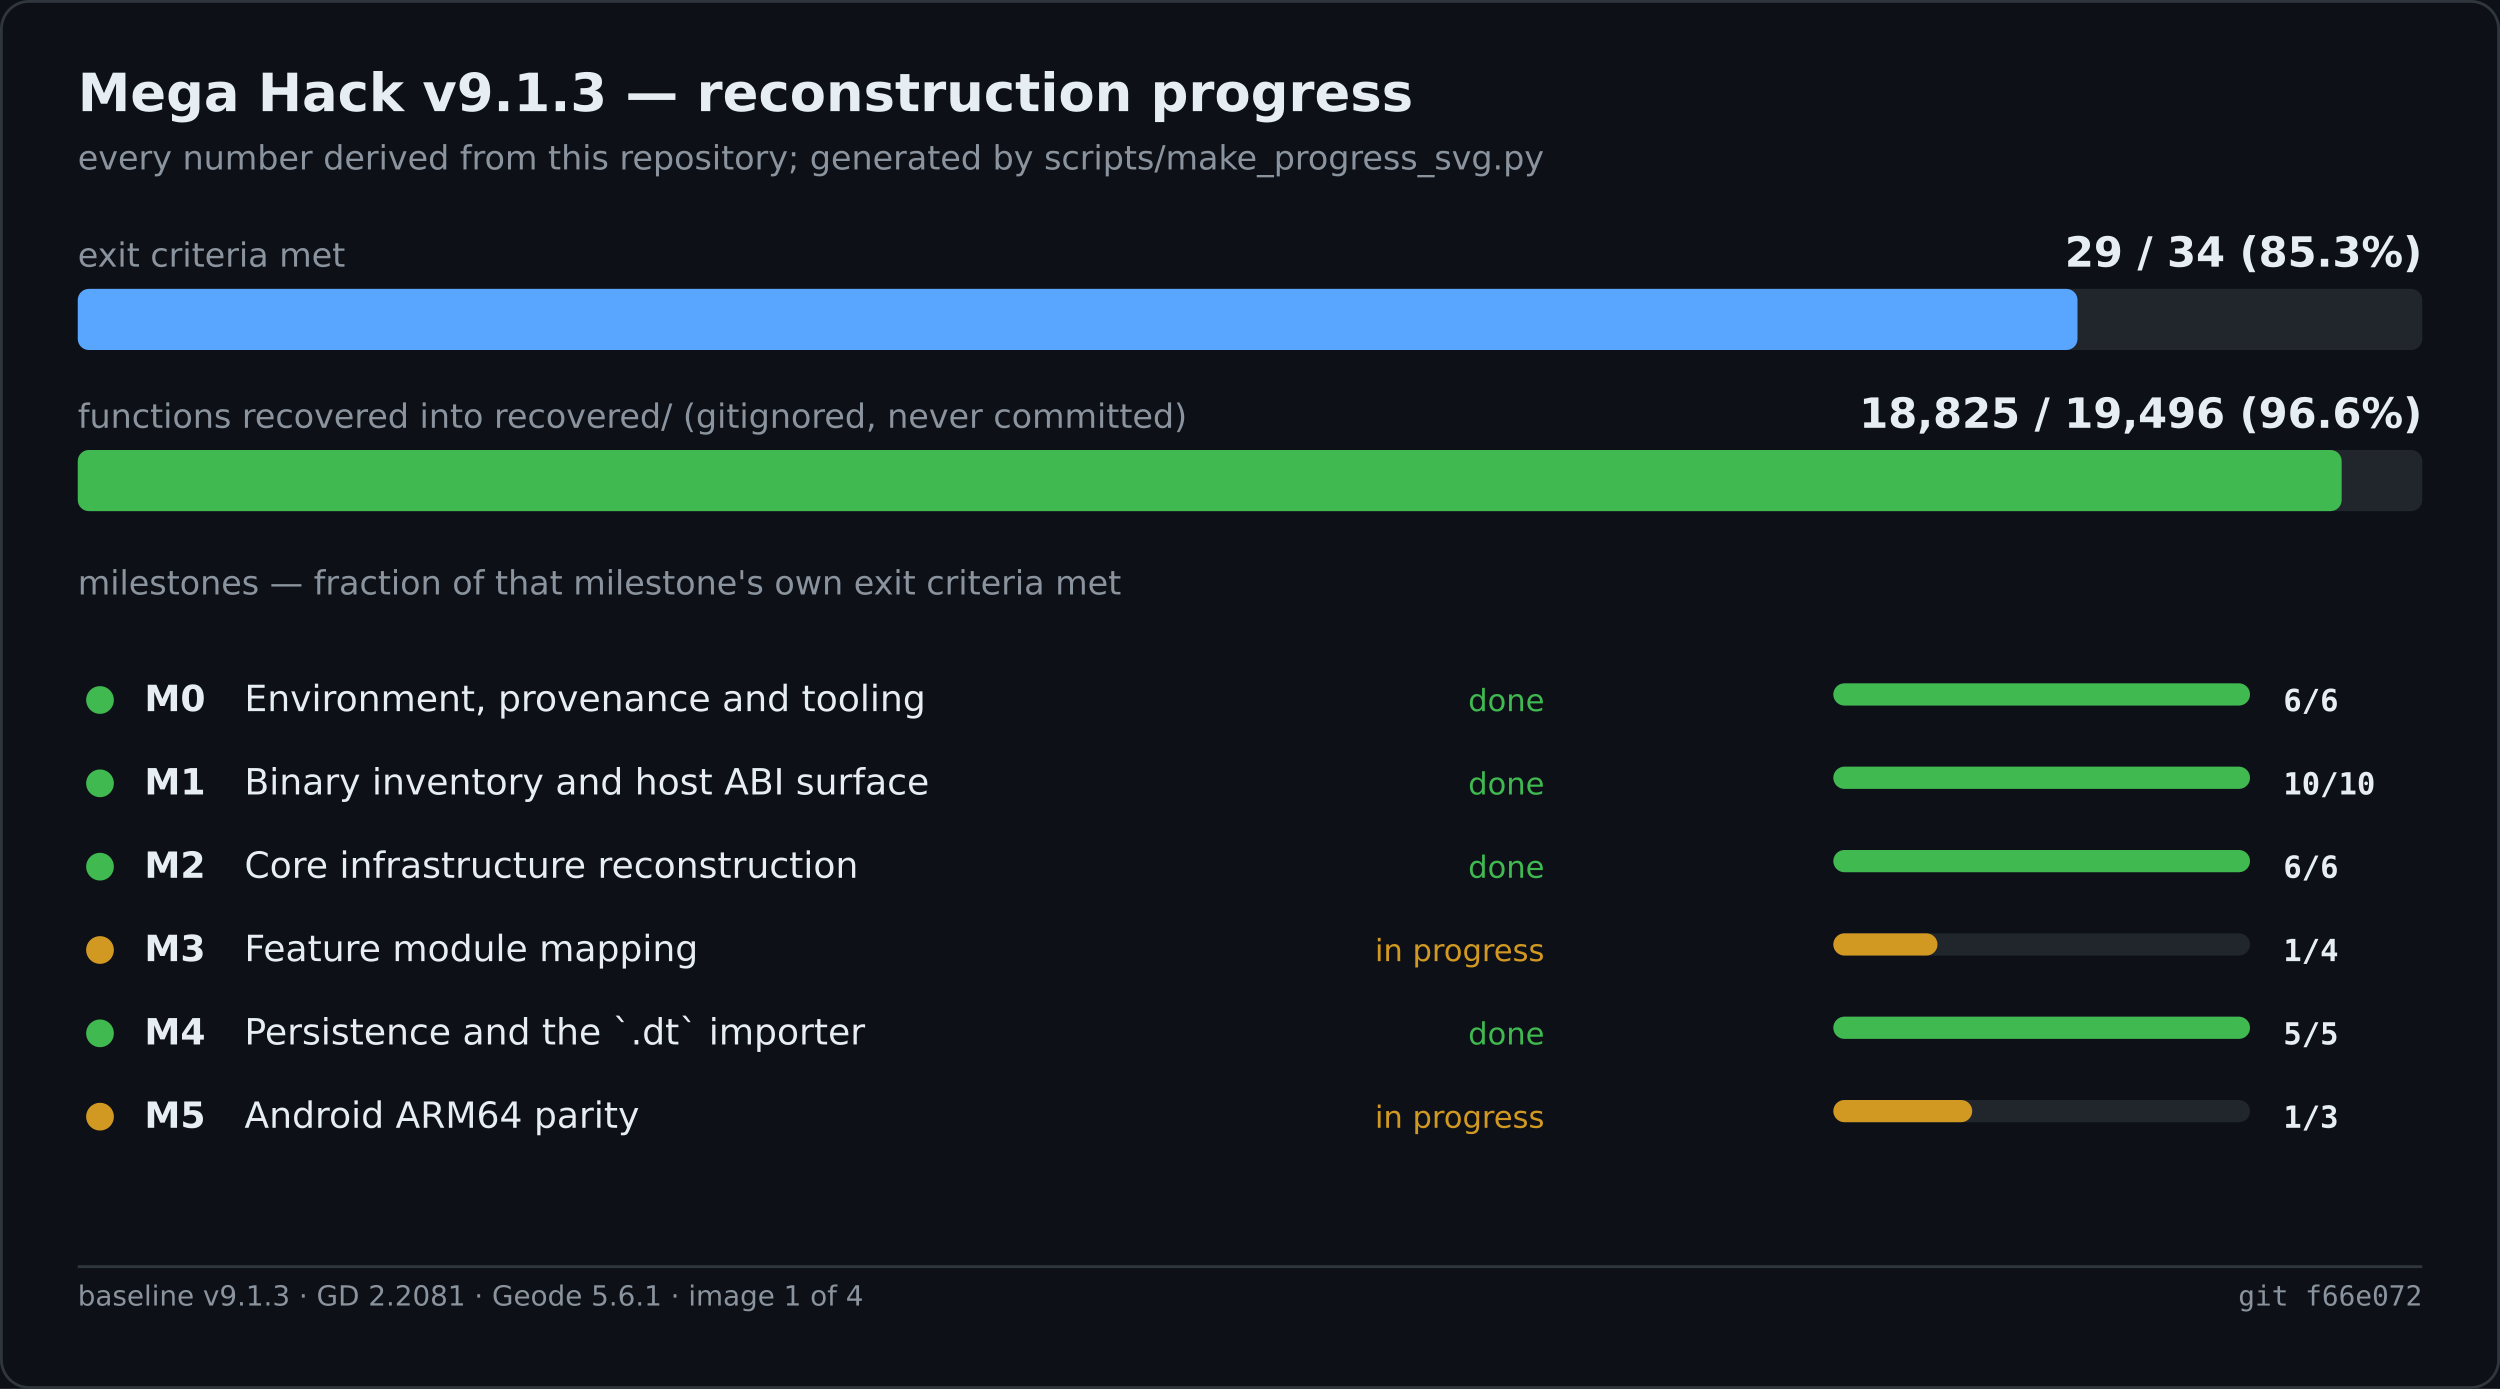
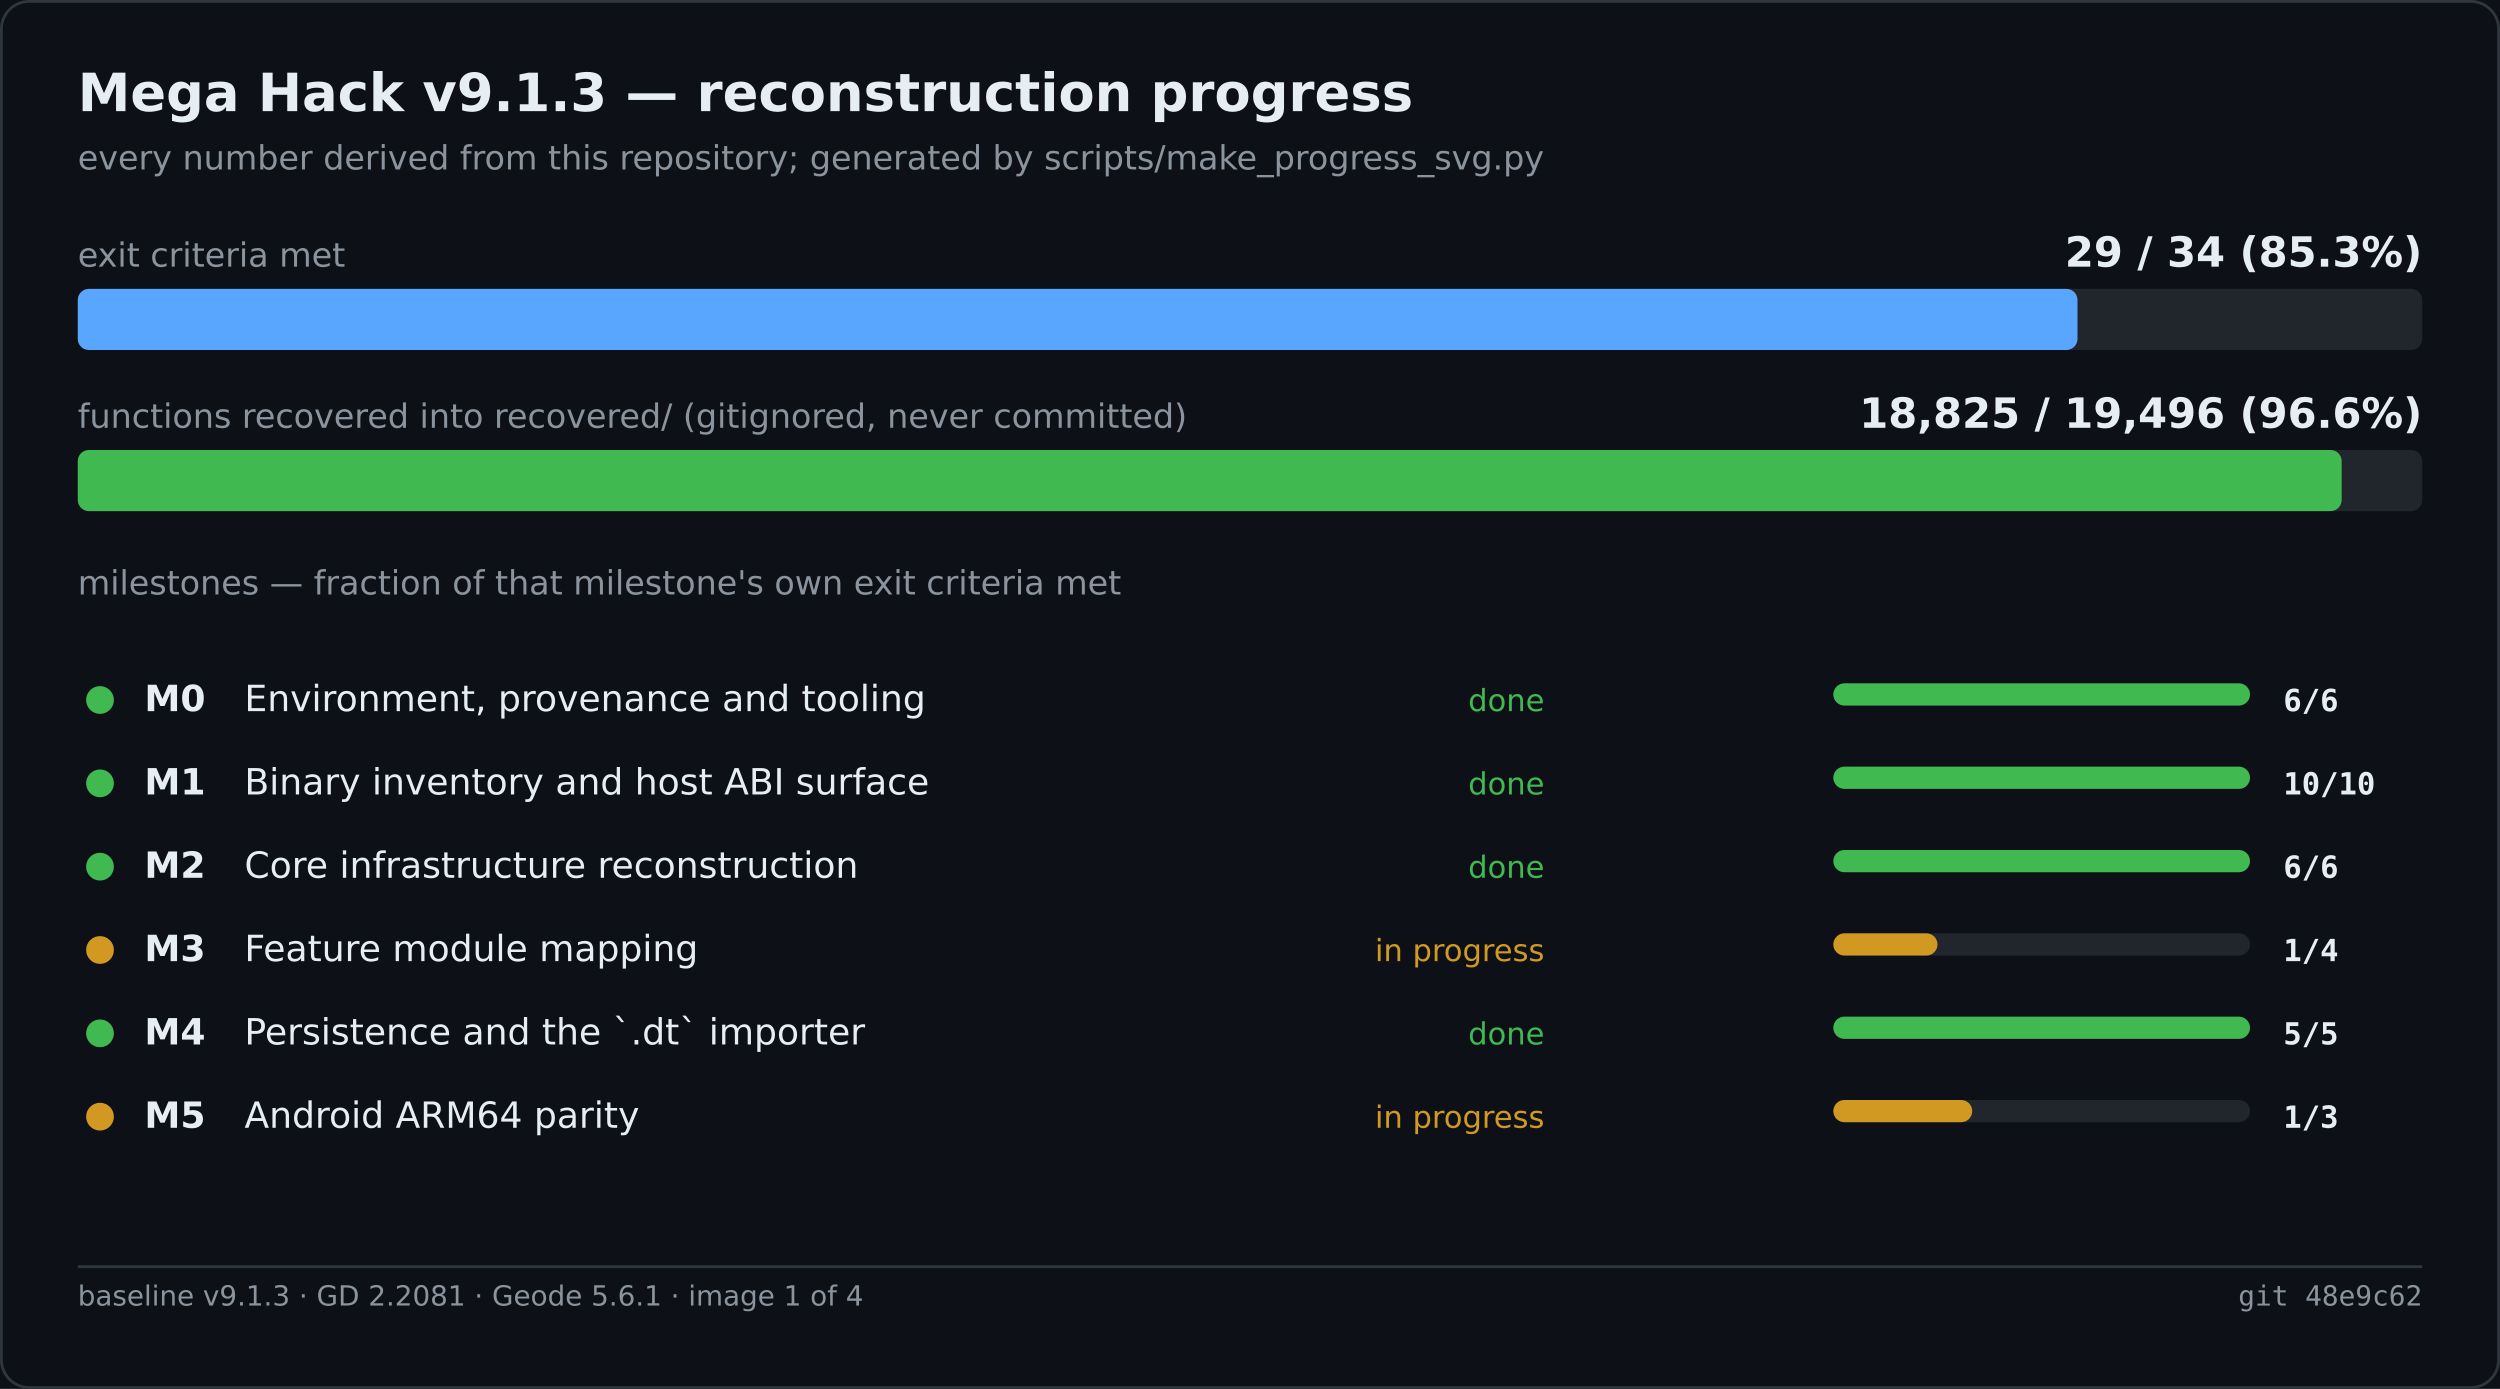
<svg xmlns="http://www.w3.org/2000/svg" width="900" height="500" viewBox="0 0 900 500" role="img" aria-label="Mega Hack v9.1.3 — reconstruction progress">
  <rect width="900" height="500" fill="#0d1117" />
  <rect x="0.5" y="0.5" width="899" height="499" fill="none" stroke="#30363d" rx="10" />
  <text x="28" y="40" font-family="Segoe UI,DejaVu Sans,Helvetica,sans-serif" font-size="19" font-weight="600" fill="#e6edf3">Mega Hack v9.1.3 — reconstruction progress</text>
  <text x="28" y="61" font-family="Segoe UI,DejaVu Sans,Helvetica,sans-serif" font-size="12" fill="#8b949e">every number derived from this repository; generated by scripts/make_progress_svg.py</text>
  <text x="28.0" y="96.0" font-family="Segoe UI,DejaVu Sans,Helvetica,sans-serif" font-size="12" fill="#8b949e">exit criteria met</text>
  <text x="872.0" y="96.0" font-family="Segoe UI,DejaVu Sans,Helvetica,sans-serif" font-size="15" fill="#e6edf3" font-weight="600" text-anchor="end">29 / 34   (85.3%)</text>
  <rect x="28.0" y="104.0" width="844.0" height="22.0" fill="#21262d" rx="4" />
  <rect x="28.0" y="104.0" width="719.9" height="22.0" fill="#58a6ff" rx="4" />
  <text x="28.0" y="154.0" font-family="Segoe UI,DejaVu Sans,Helvetica,sans-serif" font-size="12" fill="#8b949e">functions recovered into recovered/ (gitignored, never committed)</text>
  <text x="872.0" y="154.0" font-family="Segoe UI,DejaVu Sans,Helvetica,sans-serif" font-size="15" fill="#e6edf3" font-weight="600" text-anchor="end">18,825 / 19,496   (96.6%)</text>
  <rect x="28.0" y="162.0" width="844.0" height="22.0" fill="#21262d" rx="4" />
  <rect x="28.0" y="162.0" width="815.0" height="22.0" fill="#3fb950" rx="4" />
  <text x="28.0" y="214.0" font-family="Segoe UI,DejaVu Sans,Helvetica,sans-serif" font-size="12" fill="#8b949e">milestones — fraction of that milestone's own exit criteria met</text>
  <circle cx="36.0" cy="252.0" r="5" fill="#3fb950" />
  <text x="52.0" y="256.0" font-family="Segoe UI,DejaVu Sans,Helvetica,sans-serif" font-size="13" fill="#e6edf3" font-weight="600">M0</text>
  <text x="88.0" y="256.0" font-family="Segoe UI,DejaVu Sans,Helvetica,sans-serif" font-size="13" fill="#e6edf3">Environment, provenance and tooling</text>
  <text x="556.0" y="256.0" font-family="Segoe UI,DejaVu Sans,Helvetica,sans-serif" font-size="11" fill="#3fb950" text-anchor="end">done</text>
  <rect x="660.0" y="246.0" width="150.0" height="8.0" fill="#21262d" rx="4" />
  <rect x="660.0" y="246.0" width="150.0" height="8.0" fill="#3fb950" rx="4" />
  <text x="822.0" y="256.0" font-family="Cascadia Mono,Consolas,DejaVu Sans Mono,monospace" font-size="11" fill="#e6edf3" font-weight="600">6/6</text>
  <circle cx="36.0" cy="282.0" r="5" fill="#3fb950" />
  <text x="52.0" y="286.0" font-family="Segoe UI,DejaVu Sans,Helvetica,sans-serif" font-size="13" fill="#e6edf3" font-weight="600">M1</text>
  <text x="88.0" y="286.0" font-family="Segoe UI,DejaVu Sans,Helvetica,sans-serif" font-size="13" fill="#e6edf3">Binary inventory and host ABI surface</text>
  <text x="556.0" y="286.0" font-family="Segoe UI,DejaVu Sans,Helvetica,sans-serif" font-size="11" fill="#3fb950" text-anchor="end">done</text>
  <rect x="660.0" y="276.0" width="150.0" height="8.0" fill="#21262d" rx="4" />
  <rect x="660.0" y="276.0" width="150.0" height="8.0" fill="#3fb950" rx="4" />
  <text x="822.0" y="286.0" font-family="Cascadia Mono,Consolas,DejaVu Sans Mono,monospace" font-size="11" fill="#e6edf3" font-weight="600">10/10</text>
  <circle cx="36.0" cy="312.0" r="5" fill="#3fb950" />
  <text x="52.0" y="316.0" font-family="Segoe UI,DejaVu Sans,Helvetica,sans-serif" font-size="13" fill="#e6edf3" font-weight="600">M2</text>
  <text x="88.0" y="316.0" font-family="Segoe UI,DejaVu Sans,Helvetica,sans-serif" font-size="13" fill="#e6edf3">Core infrastructure reconstruction</text>
  <text x="556.0" y="316.0" font-family="Segoe UI,DejaVu Sans,Helvetica,sans-serif" font-size="11" fill="#3fb950" text-anchor="end">done</text>
  <rect x="660.0" y="306.0" width="150.0" height="8.0" fill="#21262d" rx="4" />
  <rect x="660.0" y="306.0" width="150.0" height="8.0" fill="#3fb950" rx="4" />
  <text x="822.0" y="316.0" font-family="Cascadia Mono,Consolas,DejaVu Sans Mono,monospace" font-size="11" fill="#e6edf3" font-weight="600">6/6</text>
  <circle cx="36.0" cy="342.0" r="5" fill="#d29922" />
  <text x="52.0" y="346.0" font-family="Segoe UI,DejaVu Sans,Helvetica,sans-serif" font-size="13" fill="#e6edf3" font-weight="600">M3</text>
  <text x="88.0" y="346.0" font-family="Segoe UI,DejaVu Sans,Helvetica,sans-serif" font-size="13" fill="#e6edf3">Feature module mapping</text>
  <text x="556.0" y="346.0" font-family="Segoe UI,DejaVu Sans,Helvetica,sans-serif" font-size="11" fill="#d29922" text-anchor="end">in progress</text>
  <rect x="660.0" y="336.0" width="150.0" height="8.0" fill="#21262d" rx="4" />
  <rect x="660.0" y="336.0" width="37.5" height="8.0" fill="#d29922" rx="4" />
  <text x="822.0" y="346.0" font-family="Cascadia Mono,Consolas,DejaVu Sans Mono,monospace" font-size="11" fill="#e6edf3" font-weight="600">1/4</text>
  <circle cx="36.0" cy="372.0" r="5" fill="#3fb950" />
  <text x="52.0" y="376.0" font-family="Segoe UI,DejaVu Sans,Helvetica,sans-serif" font-size="13" fill="#e6edf3" font-weight="600">M4</text>
  <text x="88.0" y="376.0" font-family="Segoe UI,DejaVu Sans,Helvetica,sans-serif" font-size="13" fill="#e6edf3">Persistence and the `.dt` importer</text>
  <text x="556.0" y="376.0" font-family="Segoe UI,DejaVu Sans,Helvetica,sans-serif" font-size="11" fill="#3fb950" text-anchor="end">done</text>
  <rect x="660.0" y="366.0" width="150.0" height="8.0" fill="#21262d" rx="4" />
  <rect x="660.0" y="366.0" width="150.0" height="8.0" fill="#3fb950" rx="4" />
  <text x="822.0" y="376.0" font-family="Cascadia Mono,Consolas,DejaVu Sans Mono,monospace" font-size="11" fill="#e6edf3" font-weight="600">5/5</text>
  <circle cx="36.0" cy="402.0" r="5" fill="#d29922" />
  <text x="52.0" y="406.0" font-family="Segoe UI,DejaVu Sans,Helvetica,sans-serif" font-size="13" fill="#e6edf3" font-weight="600">M5</text>
  <text x="88.0" y="406.0" font-family="Segoe UI,DejaVu Sans,Helvetica,sans-serif" font-size="13" fill="#e6edf3">Android ARM64 parity</text>
  <text x="556.0" y="406.0" font-family="Segoe UI,DejaVu Sans,Helvetica,sans-serif" font-size="11" fill="#d29922" text-anchor="end">in progress</text>
  <rect x="660.0" y="396.0" width="150.0" height="8.0" fill="#21262d" rx="4" />
  <rect x="660.0" y="396.0" width="50.0" height="8.0" fill="#d29922" rx="4" />
  <text x="822.0" y="406.0" font-family="Cascadia Mono,Consolas,DejaVu Sans Mono,monospace" font-size="11" fill="#e6edf3" font-weight="600">1/3</text>
  <line x1="28.0" y1="456.0" x2="872.0" y2="456.0" stroke="#30363d" stroke-width="1" />
  <text x="28.0" y="470.0" font-family="Segoe UI,DejaVu Sans,Helvetica,sans-serif" font-size="10" fill="#8b949e">baseline v9.1.3 · GD 2.2081 · Geode 5.6.1 · image 1 of 4</text>
-   <text x="872.0" y="470.0" font-family="Cascadia Mono,Consolas,DejaVu Sans Mono,monospace" font-size="10" fill="#8b949e" text-anchor="end">git f66e072</text>
+   <text x="872.0" y="470.0" font-family="Cascadia Mono,Consolas,DejaVu Sans Mono,monospace" font-size="10" fill="#8b949e" text-anchor="end">git 48e9c62</text>
</svg>
